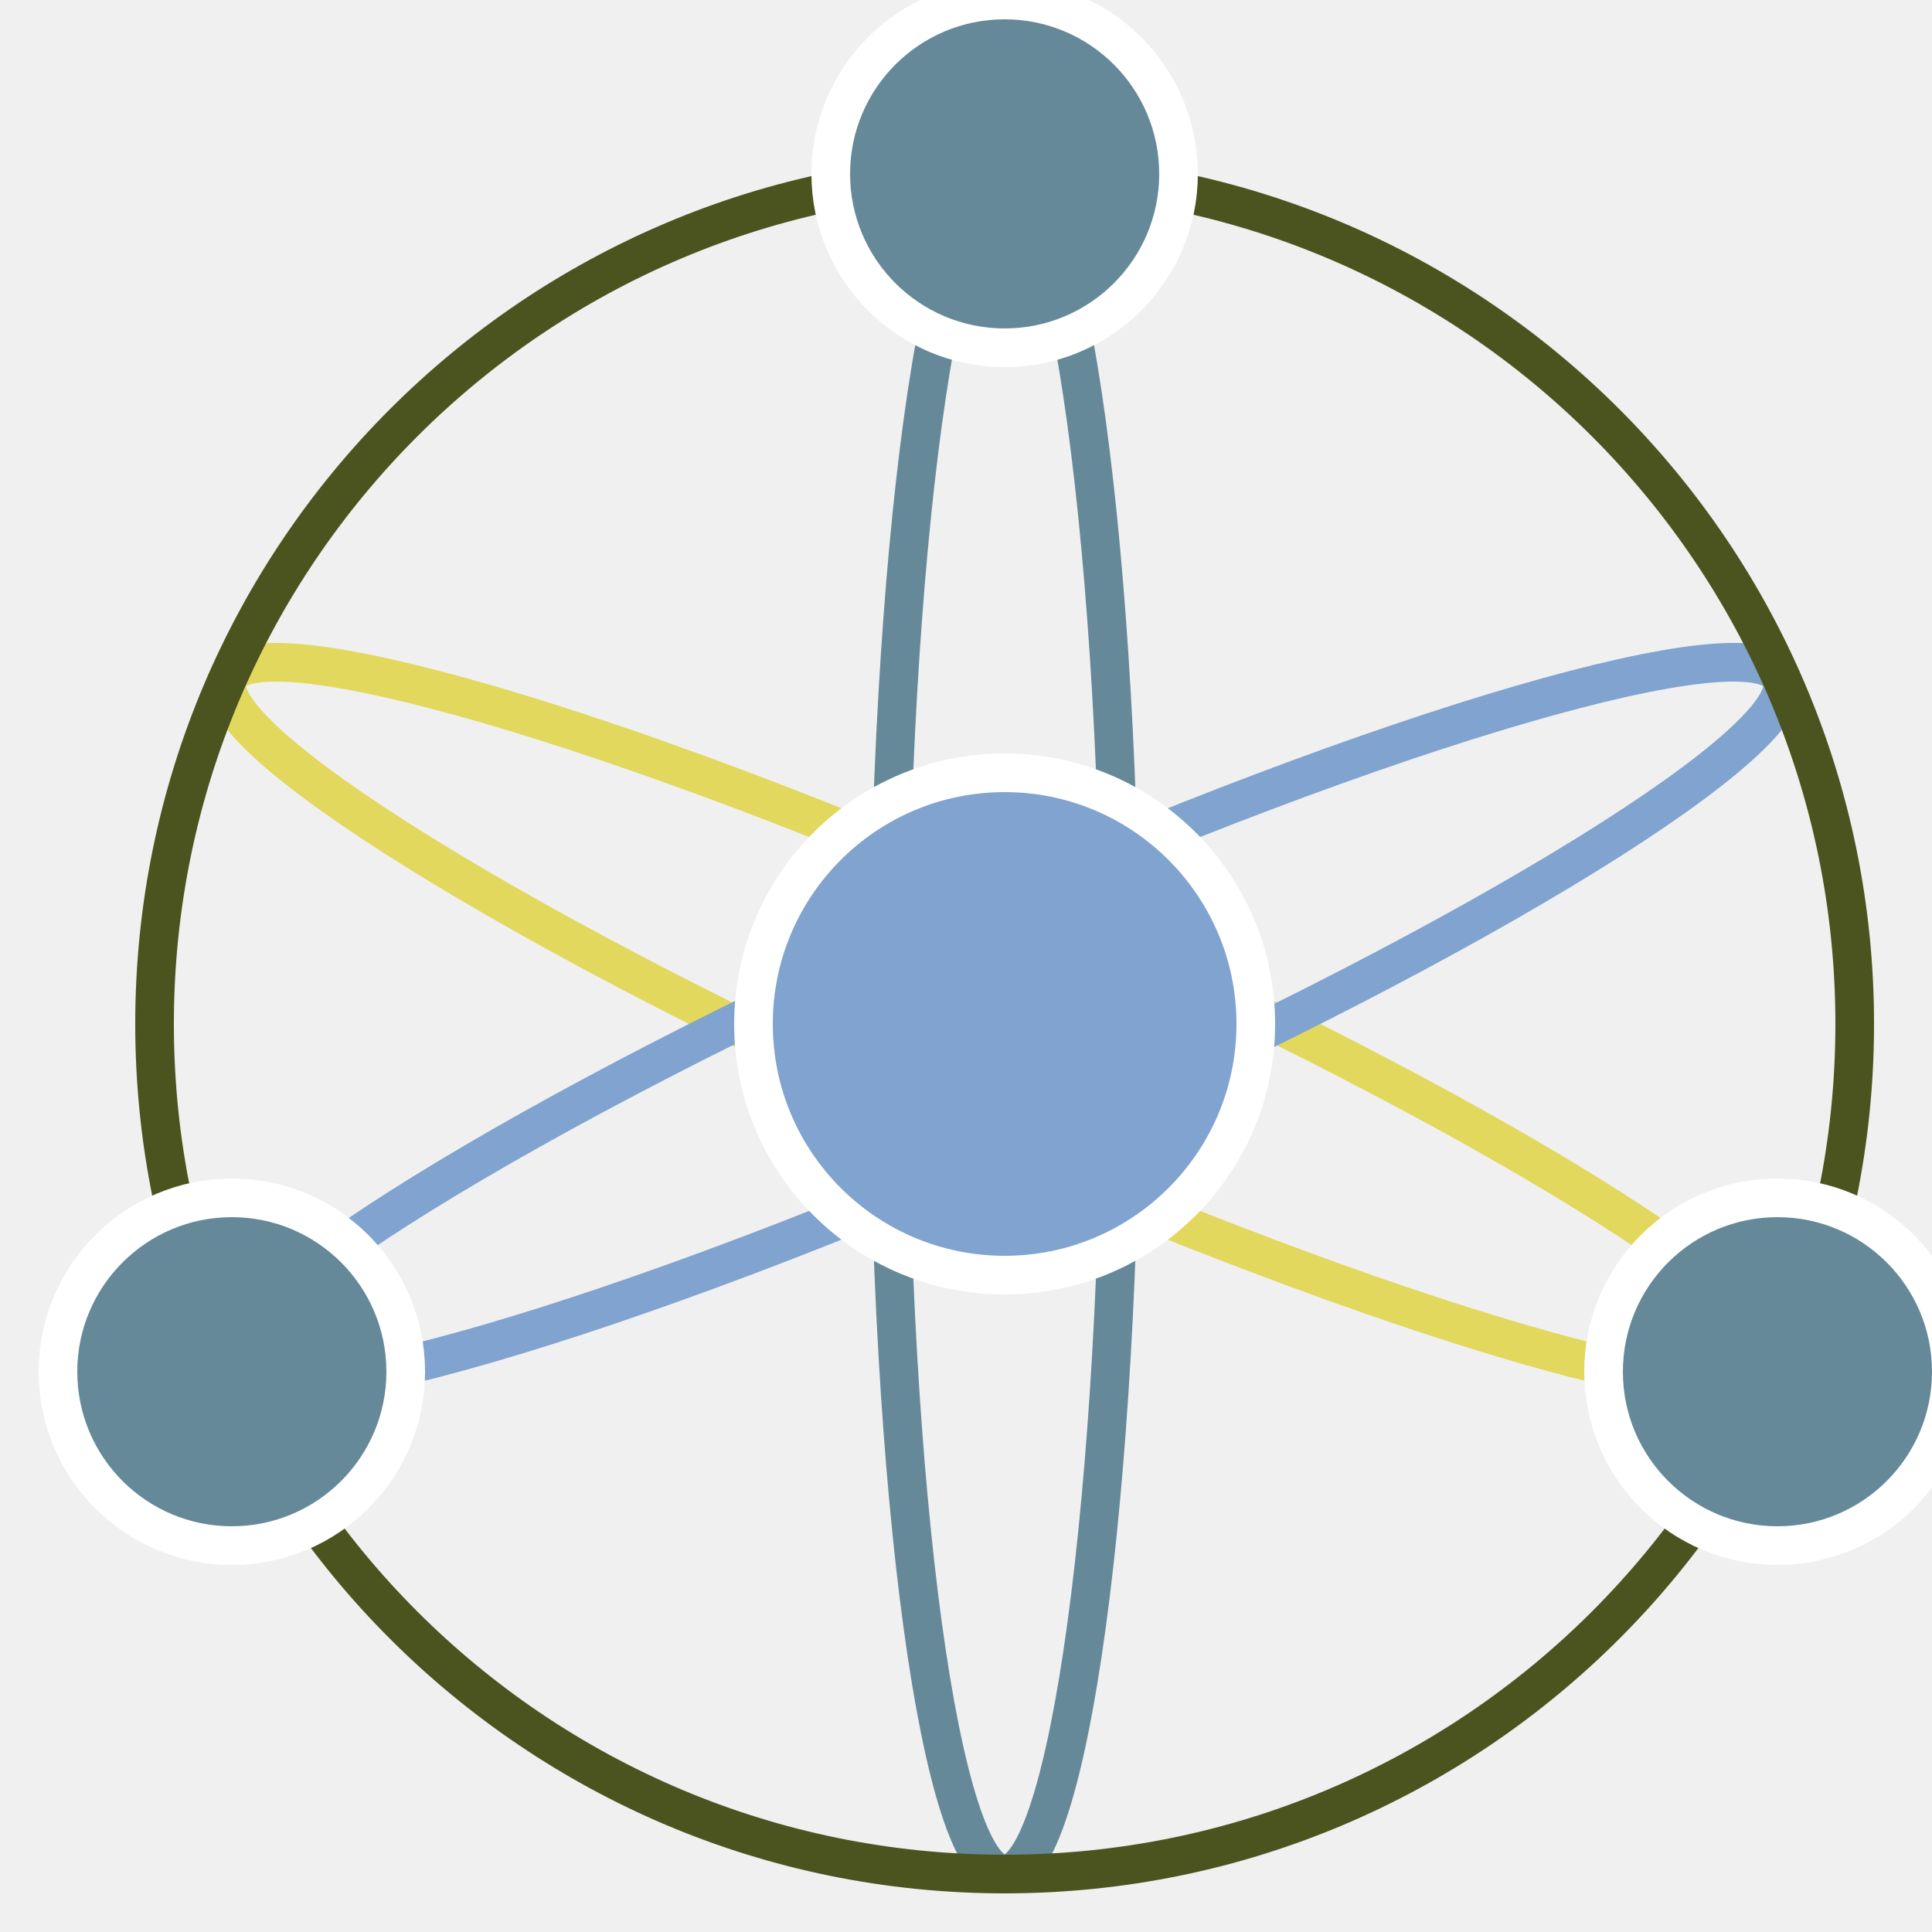
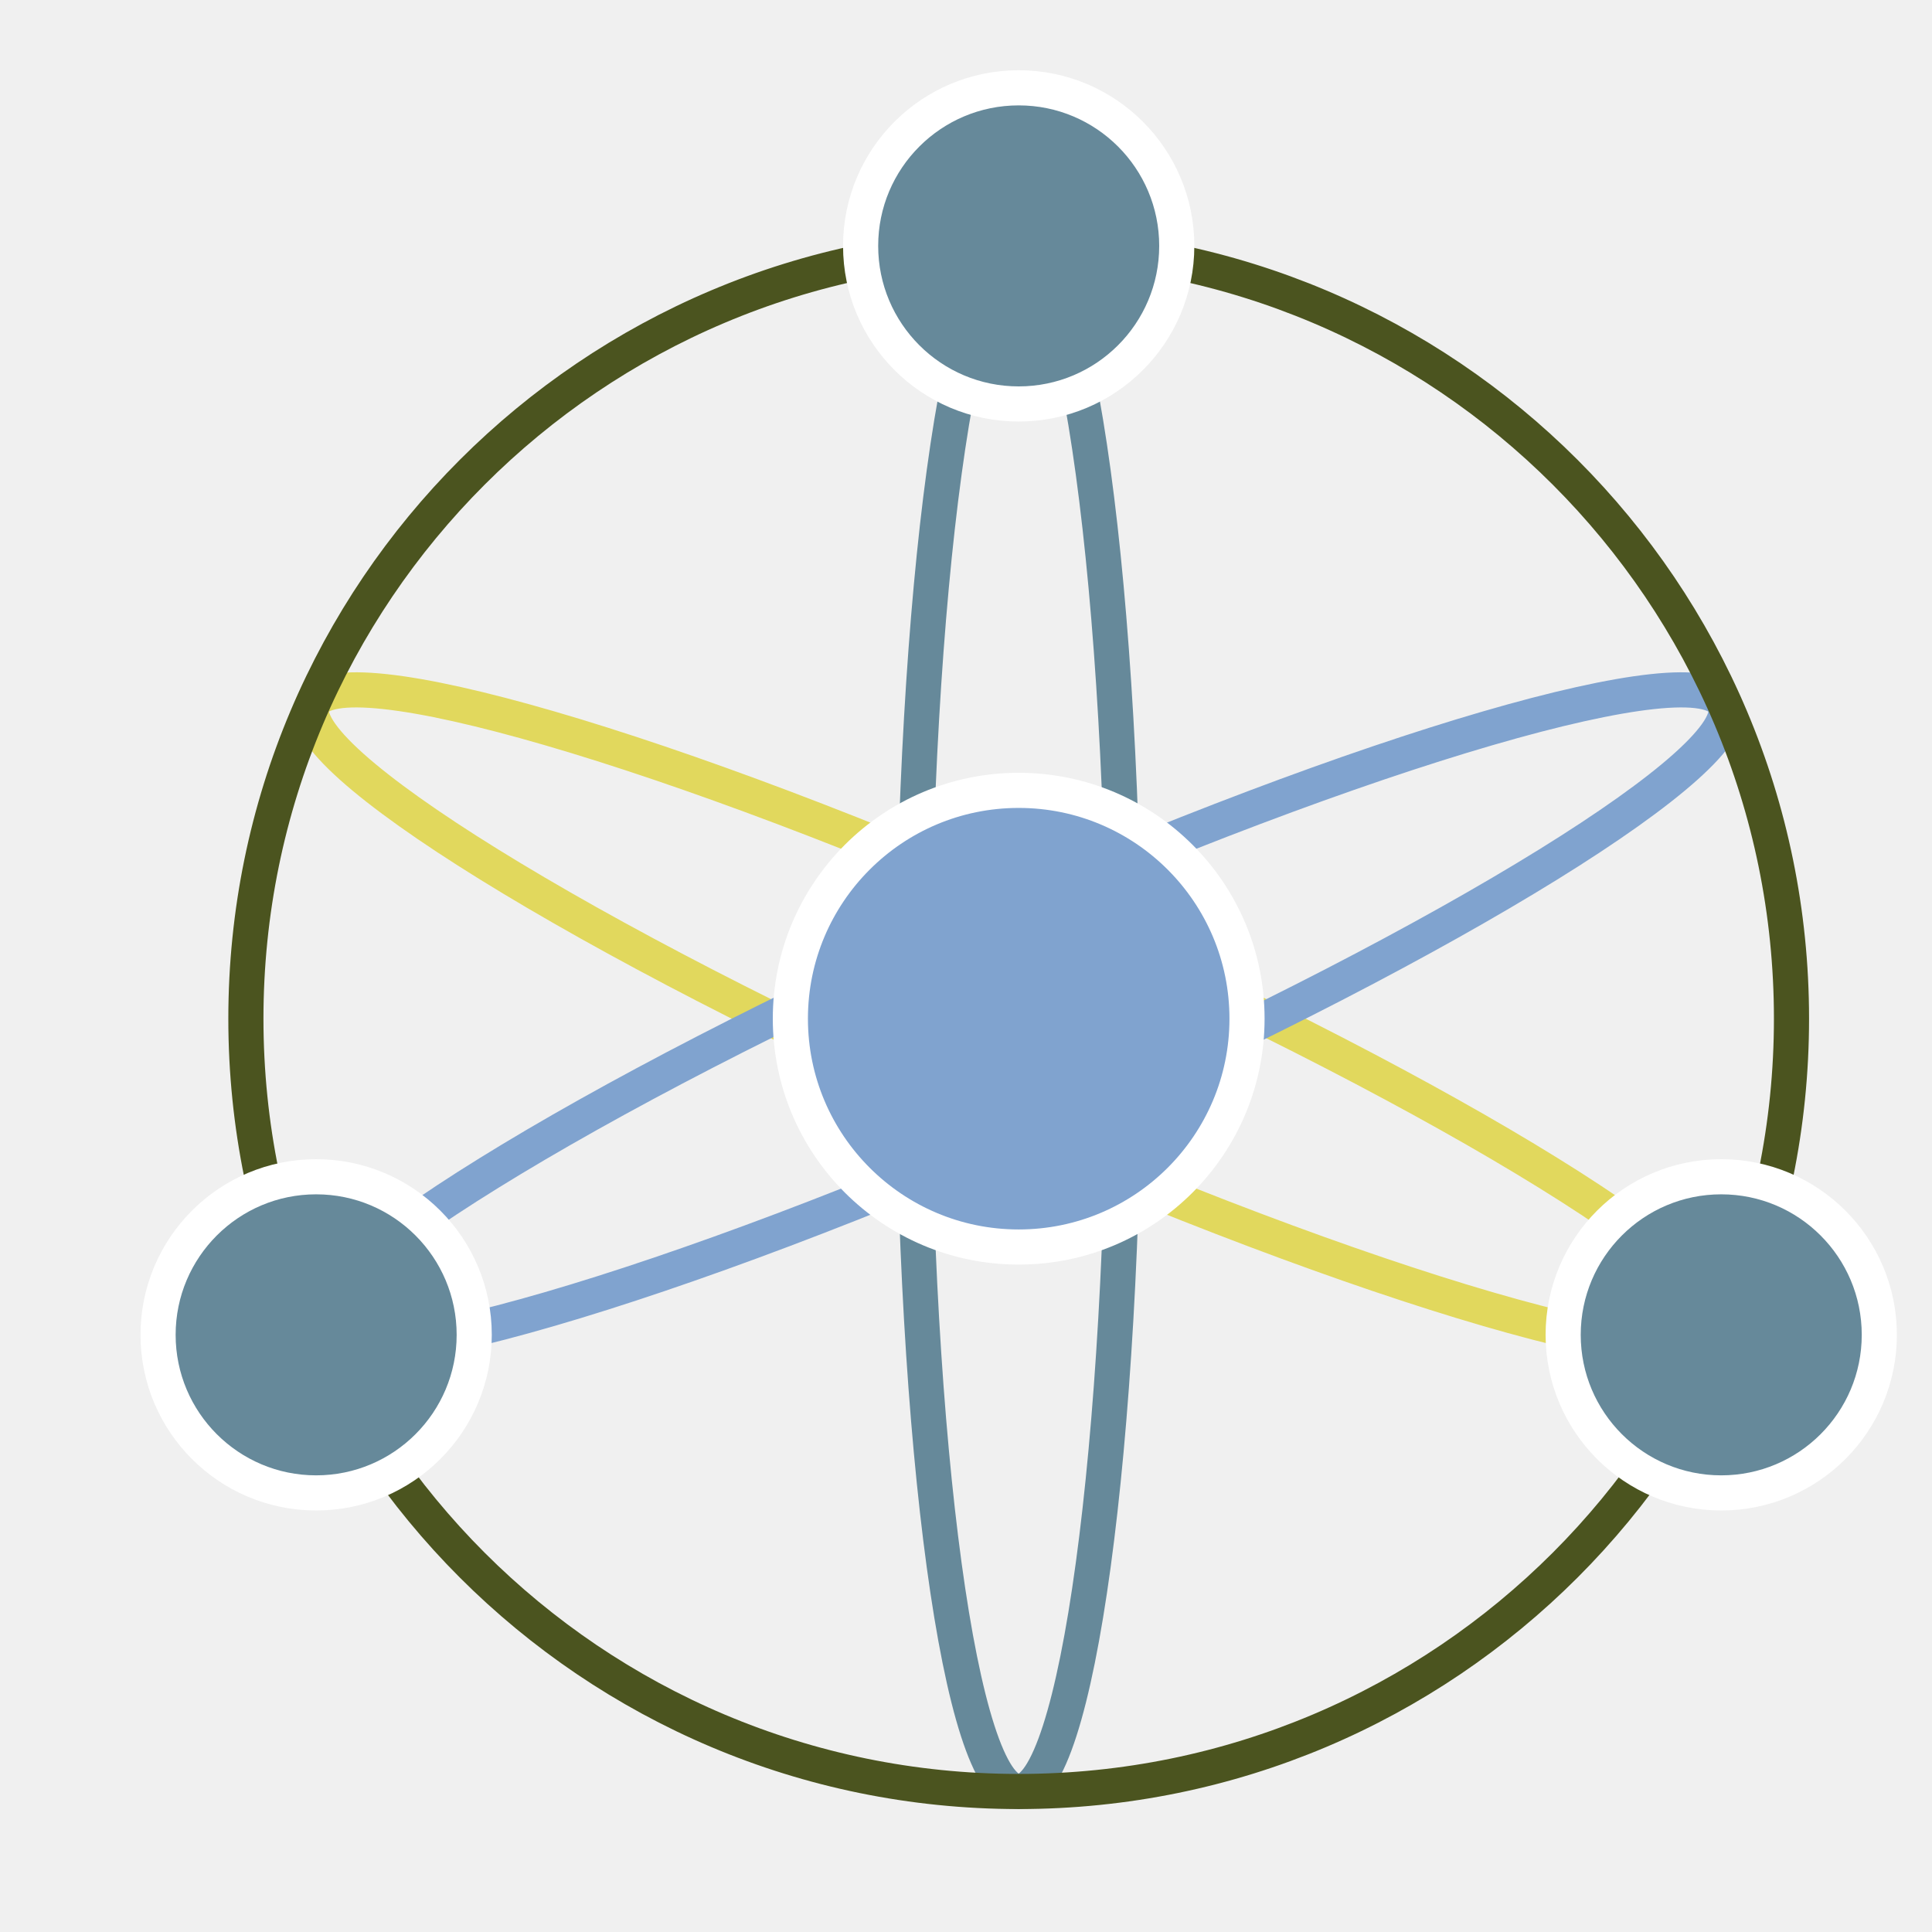
- <svg xmlns="http://www.w3.org/2000/svg" viewBox="-52 -53 100 100" stroke-width="2">
+ <svg xmlns="http://www.w3.org/2000/svg" viewBox="-58 -58 110 110" stroke-width="2" overflow="visible">
  <g fill="none">
    <ellipse stroke="#66899a" rx="6" ry="44" />
    <ellipse stroke="#e1d85d" rx="6" ry="44" transform="rotate(-66)" />
    <ellipse stroke="#80a3cf" rx="6" ry="44" transform="rotate(66)" />
    <circle stroke="#4b541f" r="44" />
  </g>
  <g fill="#66899a" stroke="white">
    <circle fill="#80a3cf" r="13" />
    <circle cy="-44" r="9" />
    <circle cx="-40" cy="18" r="9" />
    <circle cx="40" cy="18" r="9" />
  </g>
</svg>
